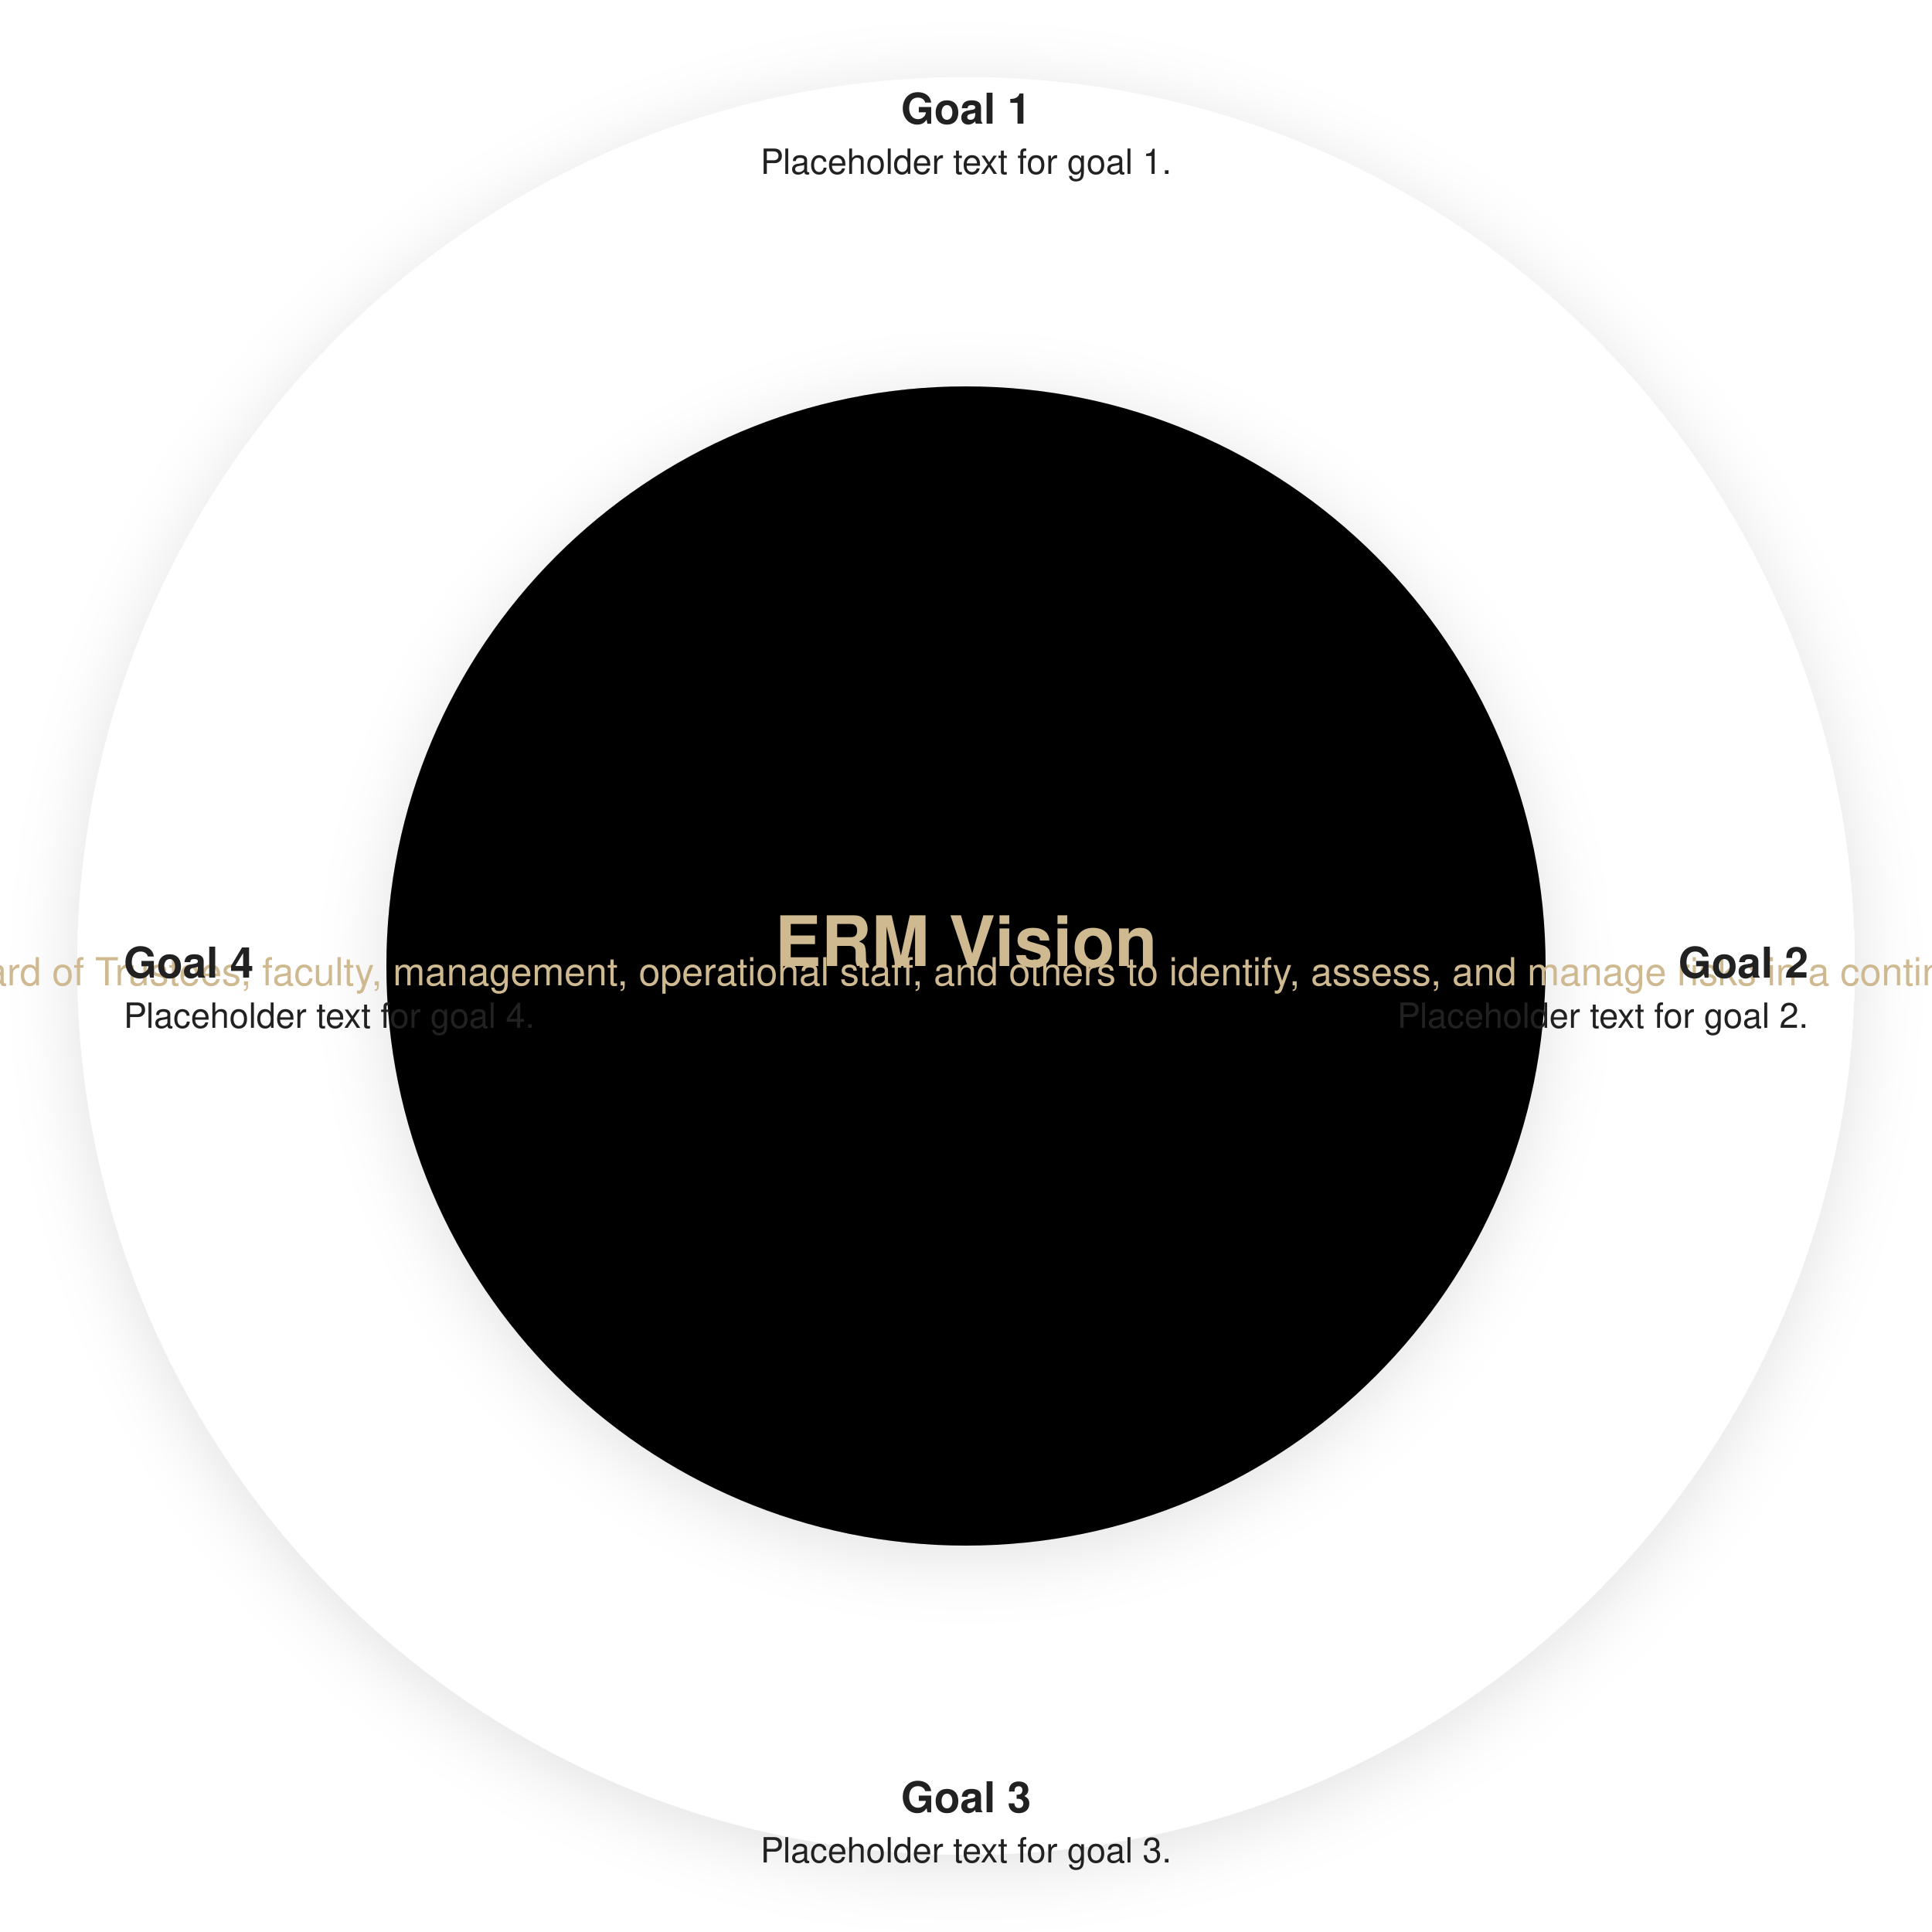
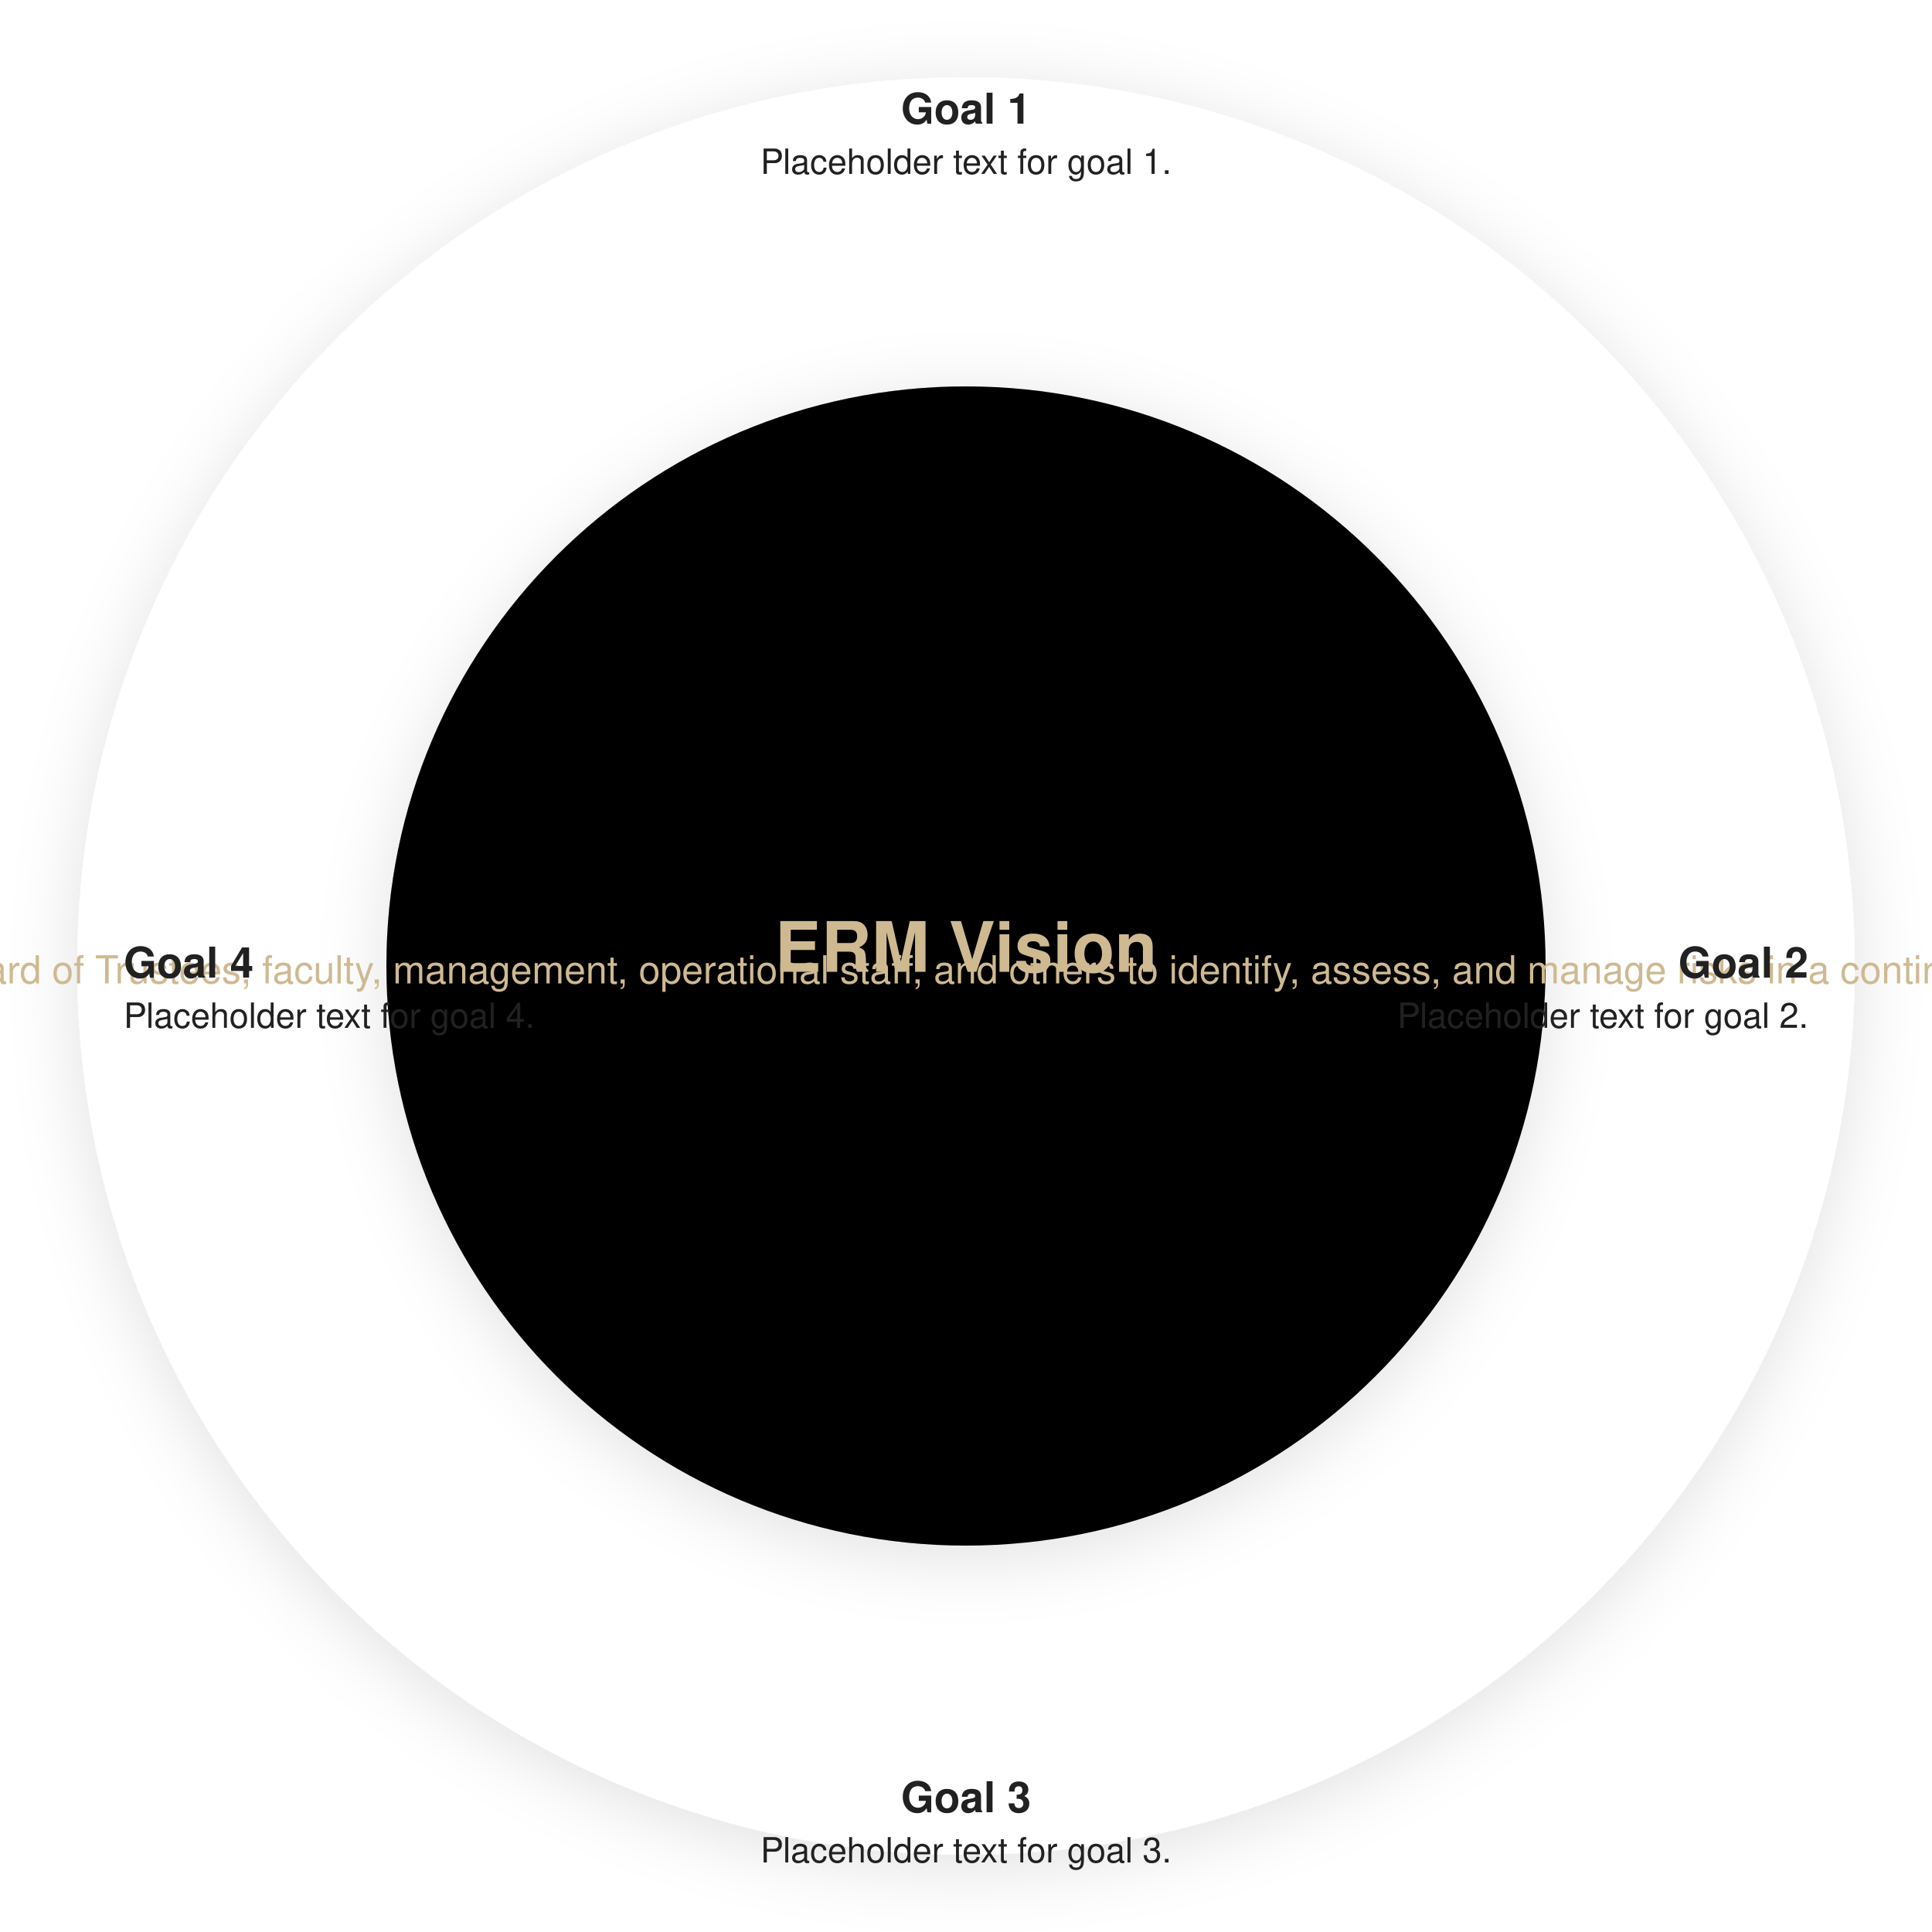
<svg xmlns="http://www.w3.org/2000/svg" viewBox="0 0 1000 1000" role="img" aria-labelledby="title desc">
  <defs>
    <style>
      .text { font-family: 'Acumin Pro', Helvetica, Arial, sans-serif; fill: #212121; }
      .visionTitle { font-weight: 800; font-size: 36px; }
      .visionBody { font-size: 20px; }
      .goalTitle { font-weight: 700; text-transform: uppercase; font-size: 22px; }
      .goalBody { font-size: 18px; }
      .softShadow { filter: drop-shadow(0 6px 18px rgba(0,0,0,0.12)); }
    </style>
    <clipPath id="innerHole">
      <circle cx="500" cy="500" r="300" />
    </clipPath>
  </defs>
  <rect width="100%" height="100%" fill="#ffffff" />
  <g class="softShadow">
    <circle cx="500" cy="500" r="460" fill="#ffffff" />
    <g clip-path="url(#innerHole)">
      <path d="M500,500 L500,40 A460,460 0 0 1 860,500 Z" fill="#D7C49E" />
      <path d="M500,500 L860,500 A460,460 0 0 1 500,960 Z" fill="#E9E2D0" />
      <path d="M500,500 L500,960 A460,460 0 0 1 140,500 Z" fill="#B7A57A" />
      <path d="M500,500 L140,500 A460,460 0 0 1 500,40 Z" fill="#7D7368" />
    </g>
    <circle cx="500" cy="500" r="300" fill="#ffffff" />
  </g>
  <g class="softShadow">
    <circle cx="500" cy="500" r="300" fill="#000000" />
  </g>
  <g class="text" text-anchor="middle">
-     <text x="500" y="500" class="visionTitle" fill="#CFB991">ERM Vision</text>
-     <text x="500" y="510" class="visionBody" fill="#CFB991">Enable all decision makers, including the Board of Trustees, faculty, management, operational staff, and others to identify, assess, and manage risks in a continuously changing and uncertain environment.</text>
+     <text x="500" y="503" class="visionTitle" fill="#CFB991">ERM Vision</text>
+     <text x="500" y="509" class="visionBody" fill="#CFB991">Enable all decision makers, including the Board of Trustees, faculty, management, operational staff, and others to identify, assess, and manage risks in a continuously changing and uncertain environment.</text>
  </g>
  <g class="text">
    <text x="500" y="64" text-anchor="middle" class="goalTitle">Goal 1</text>
    <text x="500" y="90" text-anchor="middle" class="goalBody">Placeholder text for goal 1.</text>
    <text x="936" y="506" text-anchor="end" class="goalTitle">Goal 2</text>
    <text x="936" y="532" text-anchor="end" class="goalBody">Placeholder text for goal 2.</text>
    <text x="500" y="938" text-anchor="middle" class="goalTitle">Goal 3</text>
    <text x="500" y="964" text-anchor="middle" class="goalBody">Placeholder text for goal 3.</text>
    <text x="64" y="506" text-anchor="start" class="goalTitle">Goal 4</text>
    <text x="64" y="532" text-anchor="start" class="goalBody">Placeholder text for goal 4.</text>
  </g>
</svg>
